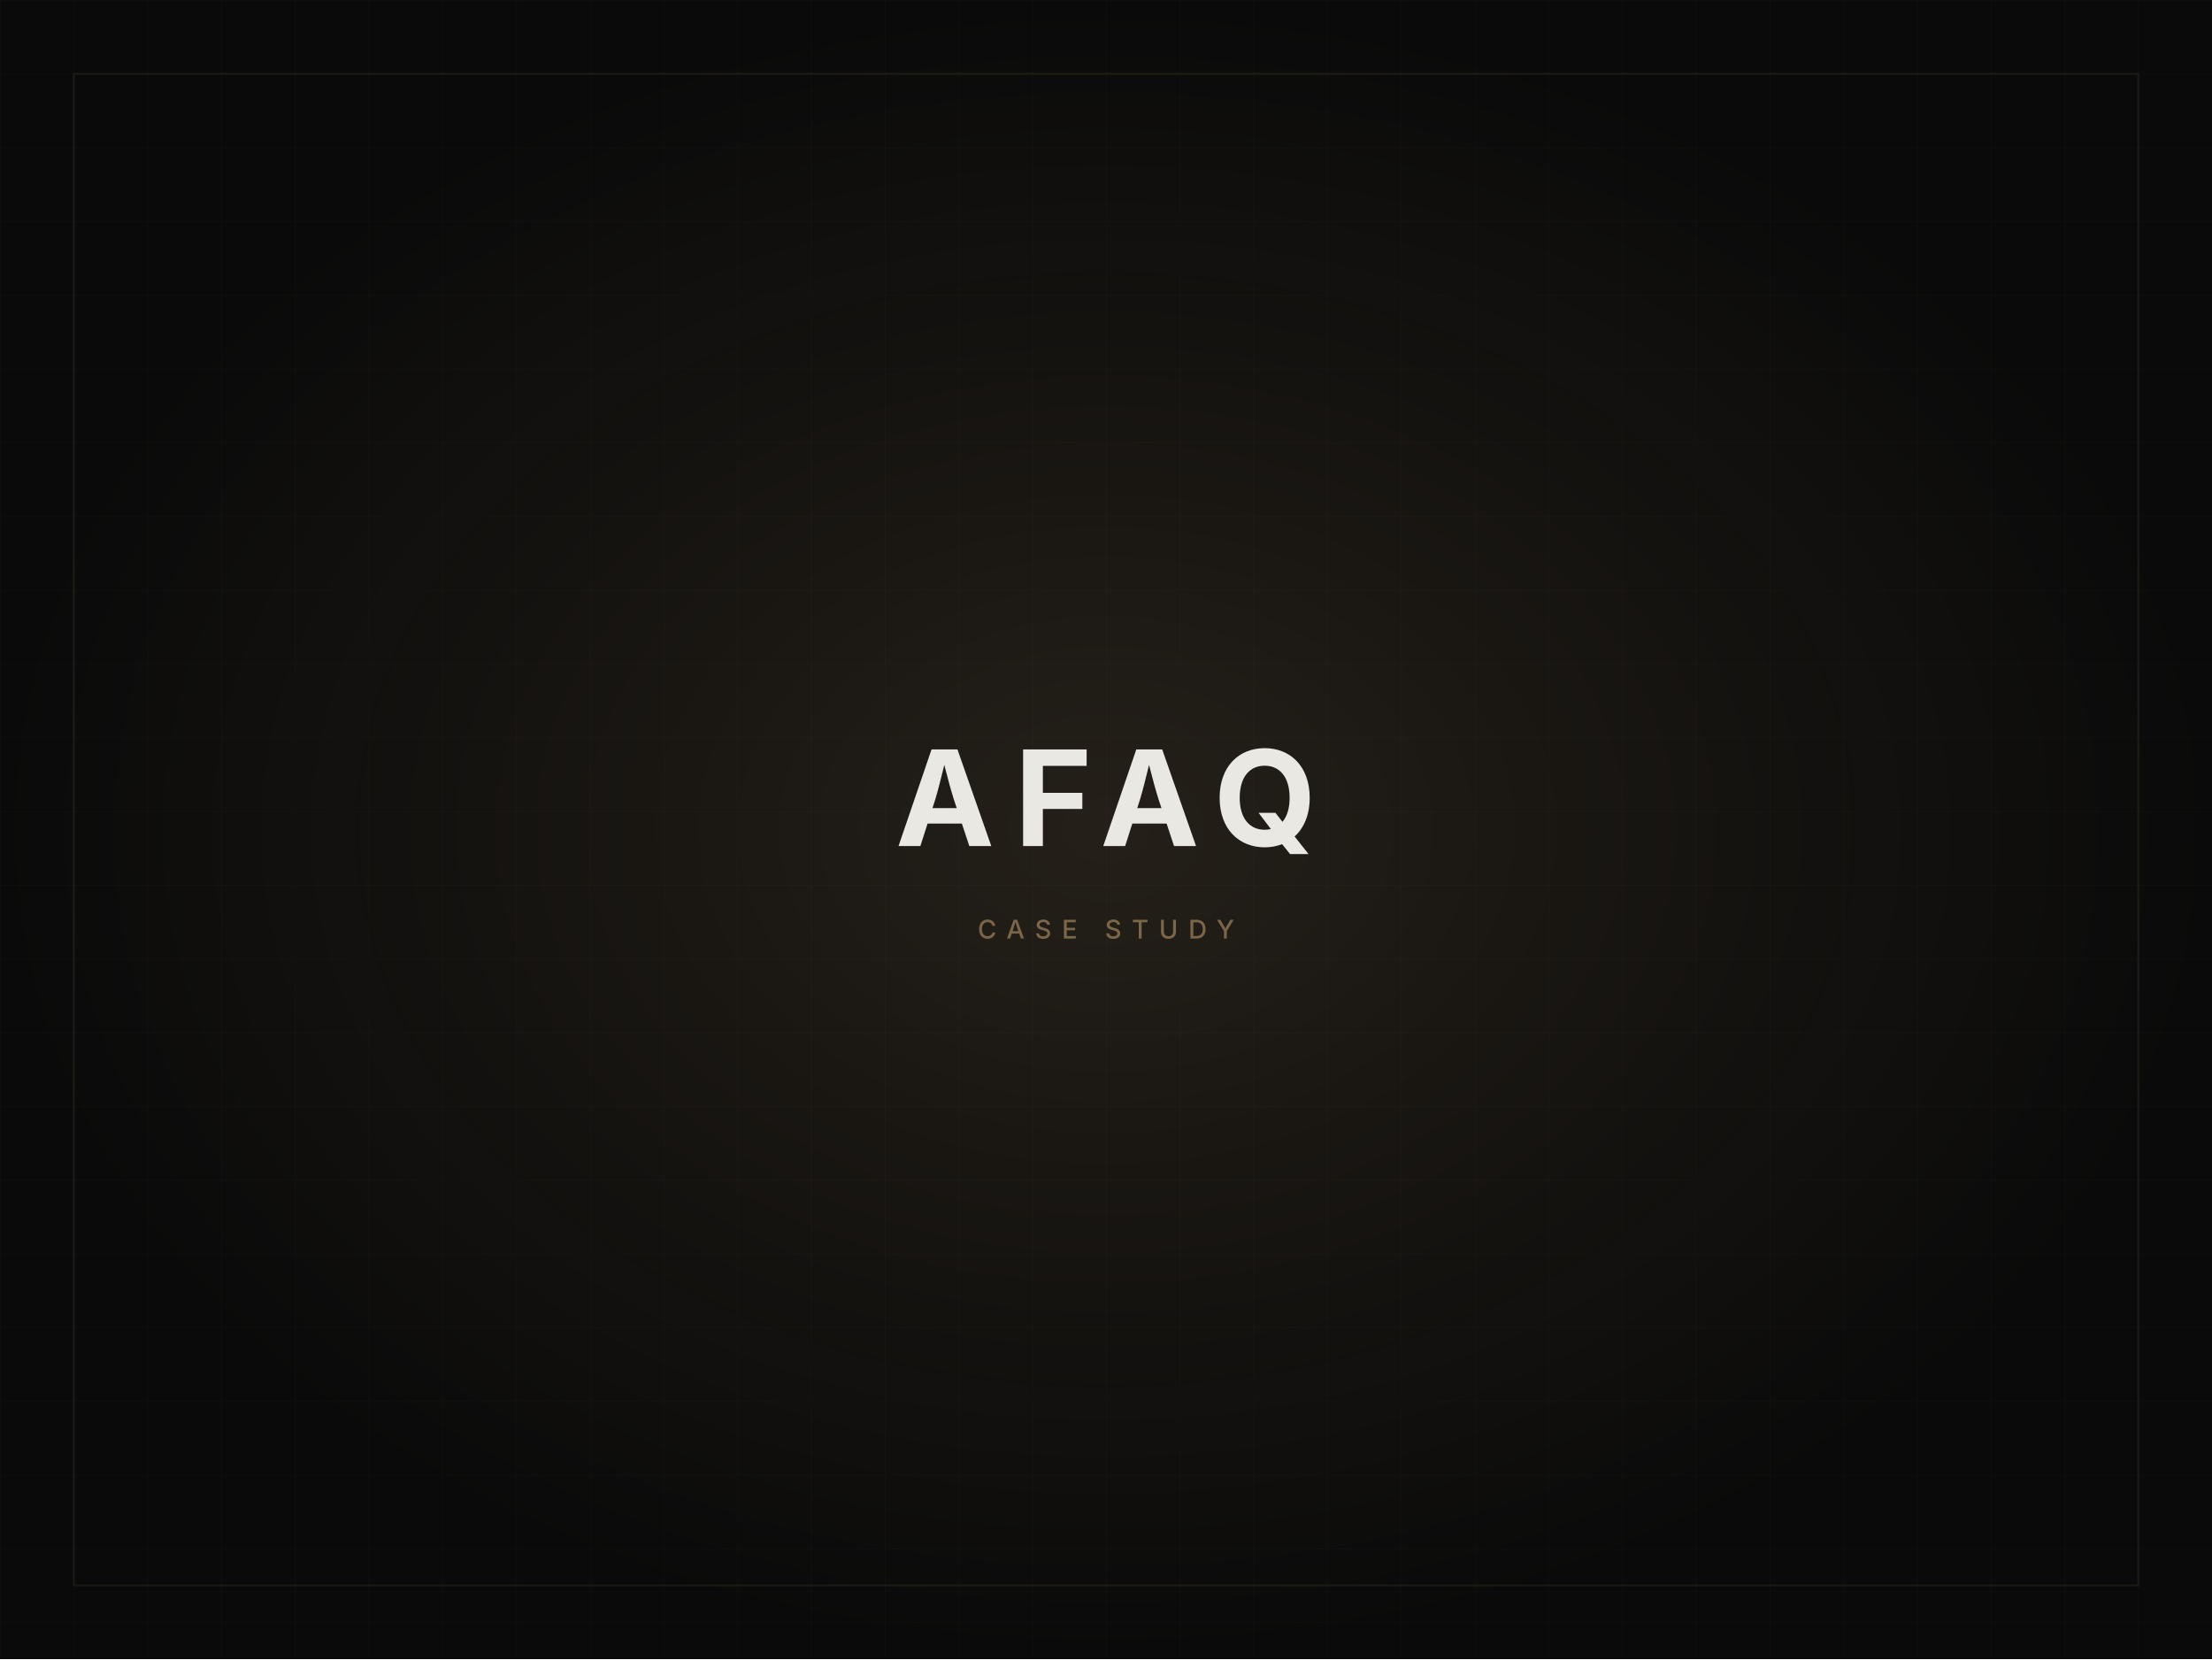
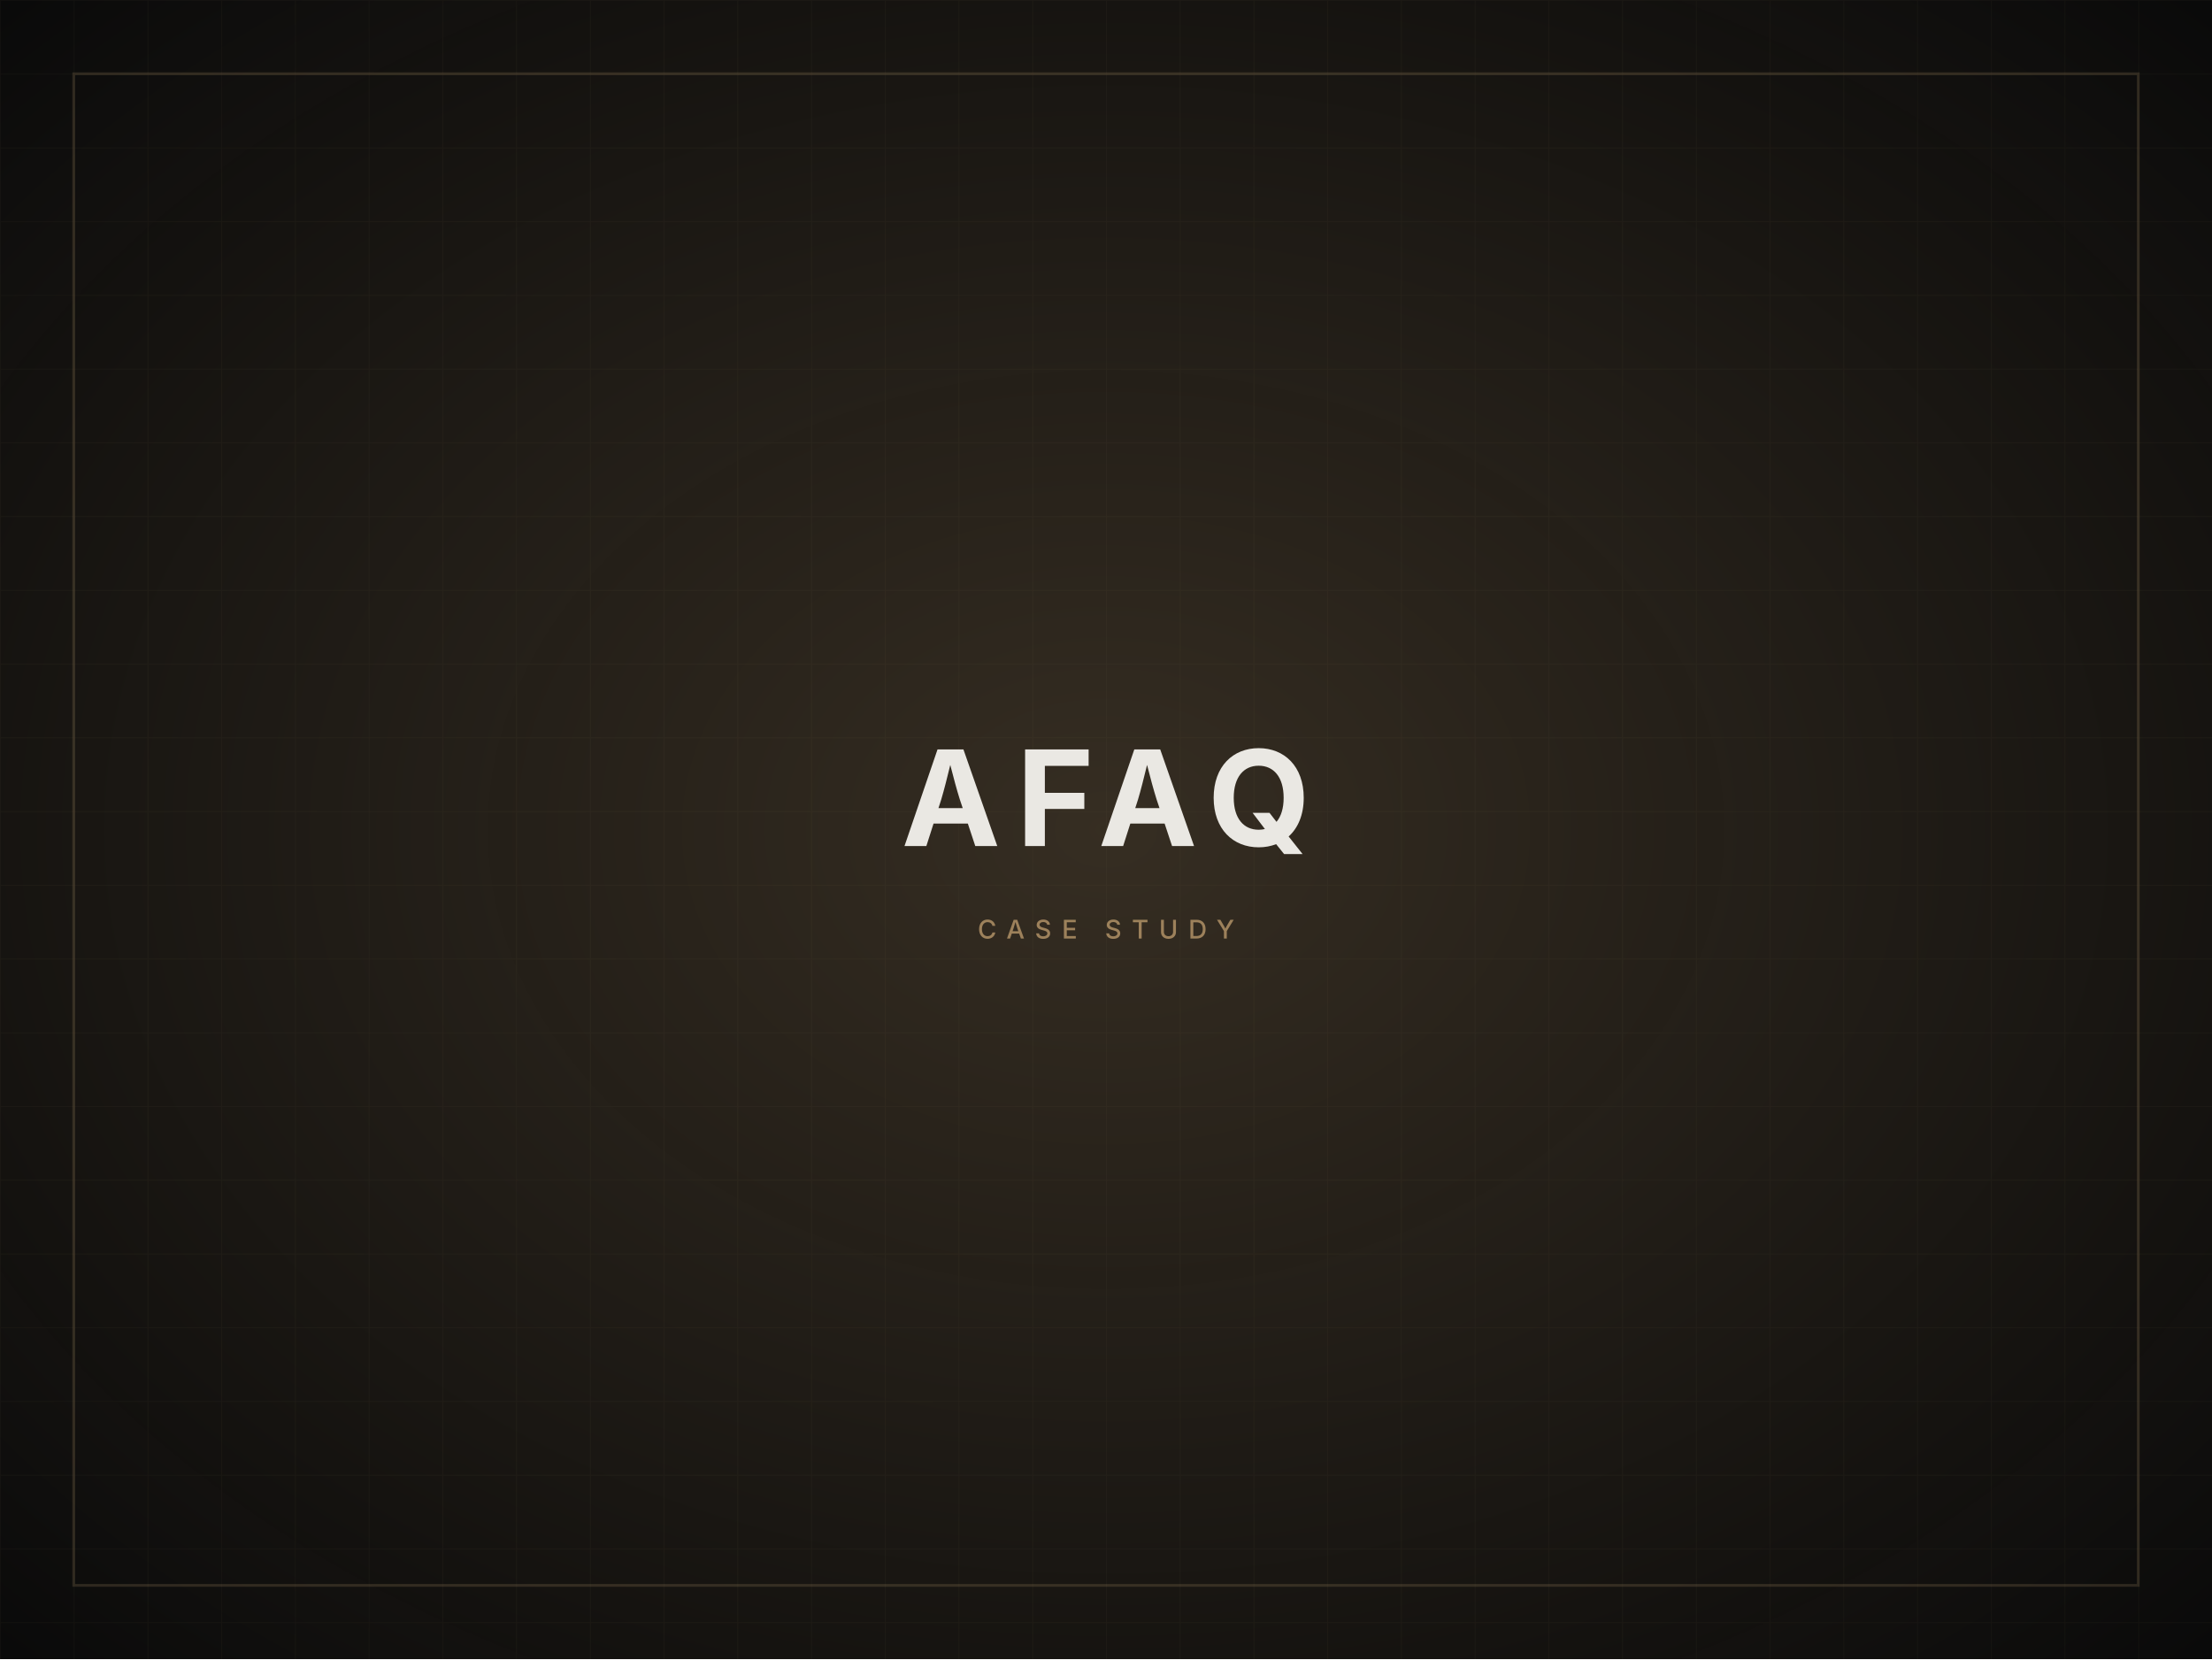
<svg xmlns="http://www.w3.org/2000/svg" width="1200" height="900" viewBox="0 0 1200 900">
  <defs>
-     <radialGradient id="goldGlow" cx="50%" cy="50%" r="50%" fx="50%" fy="50%">
-       <stop offset="0%" stop-color="rgba(184, 151, 106, 0.15)" />
+     <radialGradient id="goldGlow" cx="50%" cy="50%" r="70%" fx="50%" fy="50%">
+       <stop offset="0%" stop-color="rgba(184, 151, 106, 0.25)" />
      <stop offset="100%" stop-color="rgba(184, 151, 106, 0)" />
    </radialGradient>
    <pattern id="grid" width="40" height="40" patternUnits="userSpaceOnUse">
-       <path d="M 40 0 L 0 0 0 40" fill="none" stroke="rgba(234, 232, 227, 0.02)" stroke-width="1" />
+       <path d="M 40 0 L 0 0 0 40" fill="none" stroke="rgba(184, 151, 106, 0.04)" stroke-width="1" />
    </pattern>
  </defs>
  <rect width="100%" height="100%" fill="#0A0A0A" />
  <rect width="100%" height="100%" fill="url(#grid)" />
  <rect width="100%" height="100%" fill="url(#goldGlow)" />
-   <rect x="40" y="40" width="1120" height="820" fill="none" stroke="rgba(184, 151, 106, 0.1)" stroke-width="1" />
-   <text x="50%" y="48%" font-family="-apple-system, BlinkMacSystemFont, 'Inter', 'Segoe UI', Roboto, Helvetica, Arial, sans-serif" font-size="72" font-weight="700" fill="#EAE8E3" text-anchor="middle" dominant-baseline="middle" letter-spacing="0.15em">
+   <rect x="40" y="40" width="1120" height="820" fill="none" stroke="rgba(184, 151, 106, 0.2)" stroke-width="1.5" />
+   <text x="50%" y="48%" font-family="-apple-system, BlinkMacSystemFont, 'Inter', 'Segoe UI', Roboto, Helvetica, Arial, sans-serif" font-size="72" font-weight="700" fill="#EAE8E3" text-anchor="middle" dominant-baseline="middle" letter-spacing="0.12em">
    AFAQ
  </text>
-   <text x="50%" y="56%" font-family="-apple-system, BlinkMacSystemFont, 'Inter', 'Segoe UI', Roboto, sans-serif" font-size="14" font-weight="500" fill="rgba(184, 151, 106, 0.6)" text-anchor="middle" dominant-baseline="middle" letter-spacing="0.4em">
+   <text x="50%" y="56%" font-family="-apple-system, BlinkMacSystemFont, 'Inter', 'Segoe UI', Roboto, sans-serif" font-size="14" font-weight="500" fill="rgba(184, 151, 106, 0.8)" text-anchor="middle" dominant-baseline="middle" letter-spacing="0.4em">
    CASE STUDY
  </text>
</svg>
